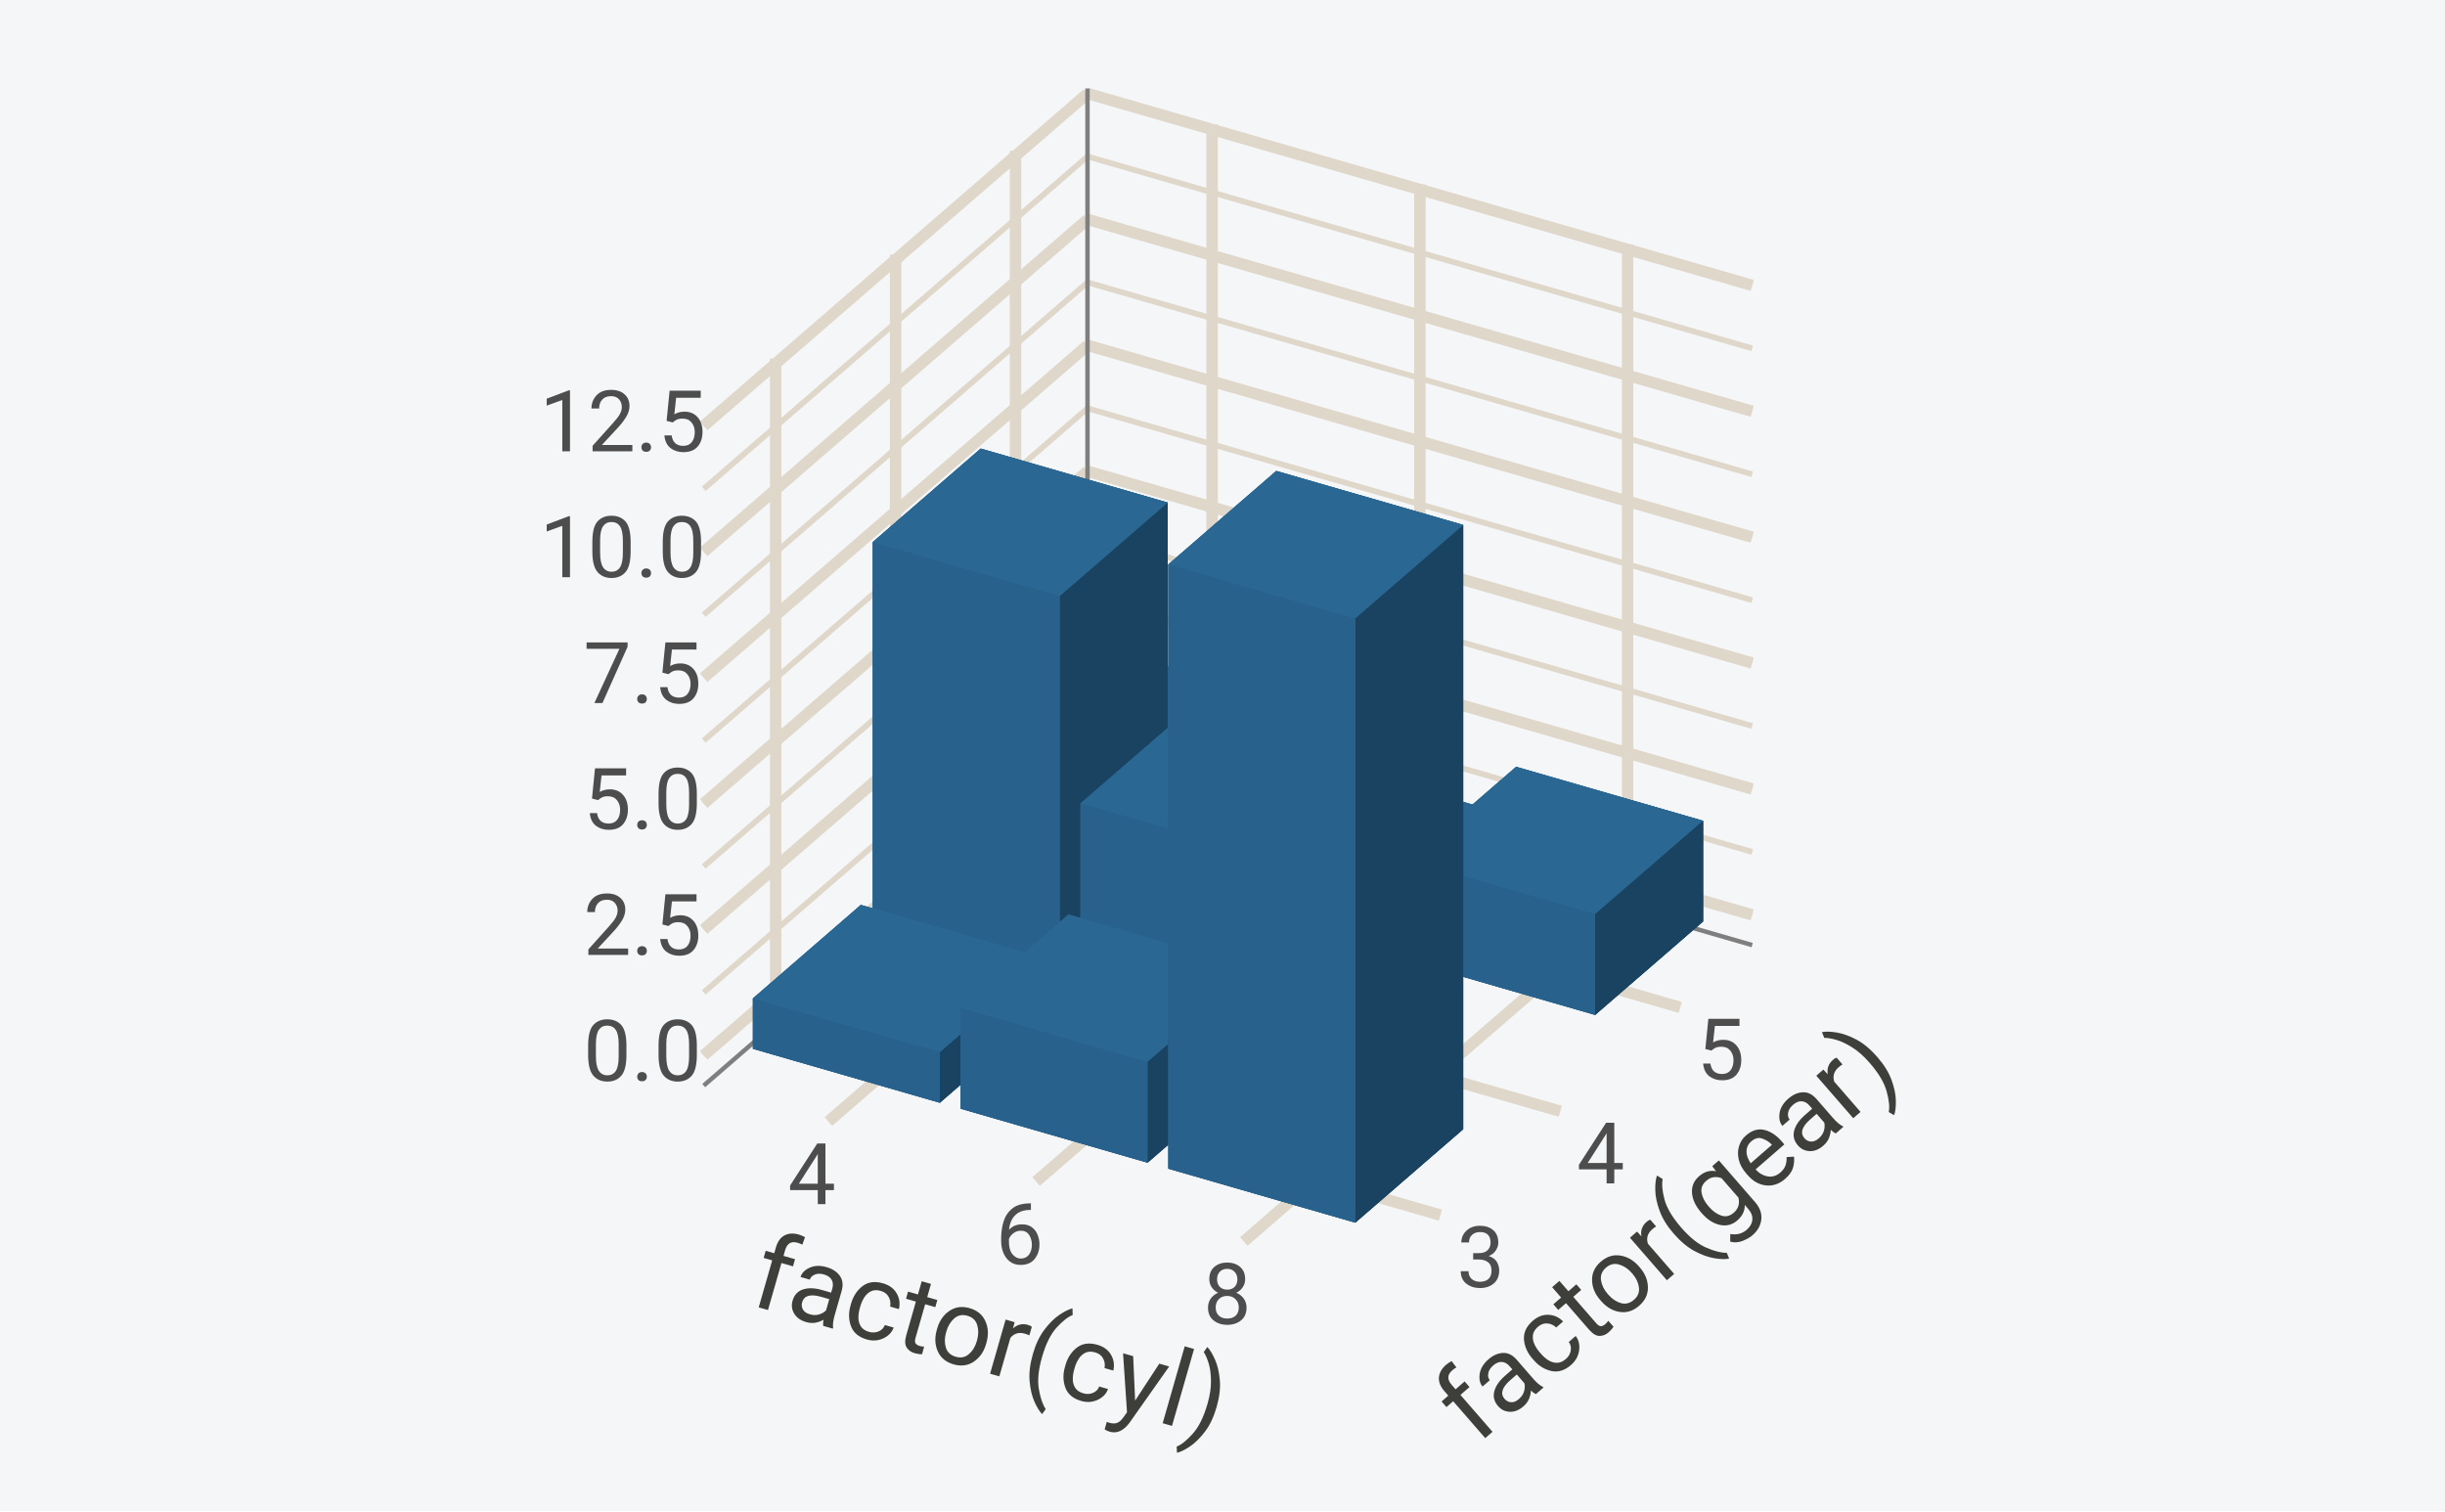
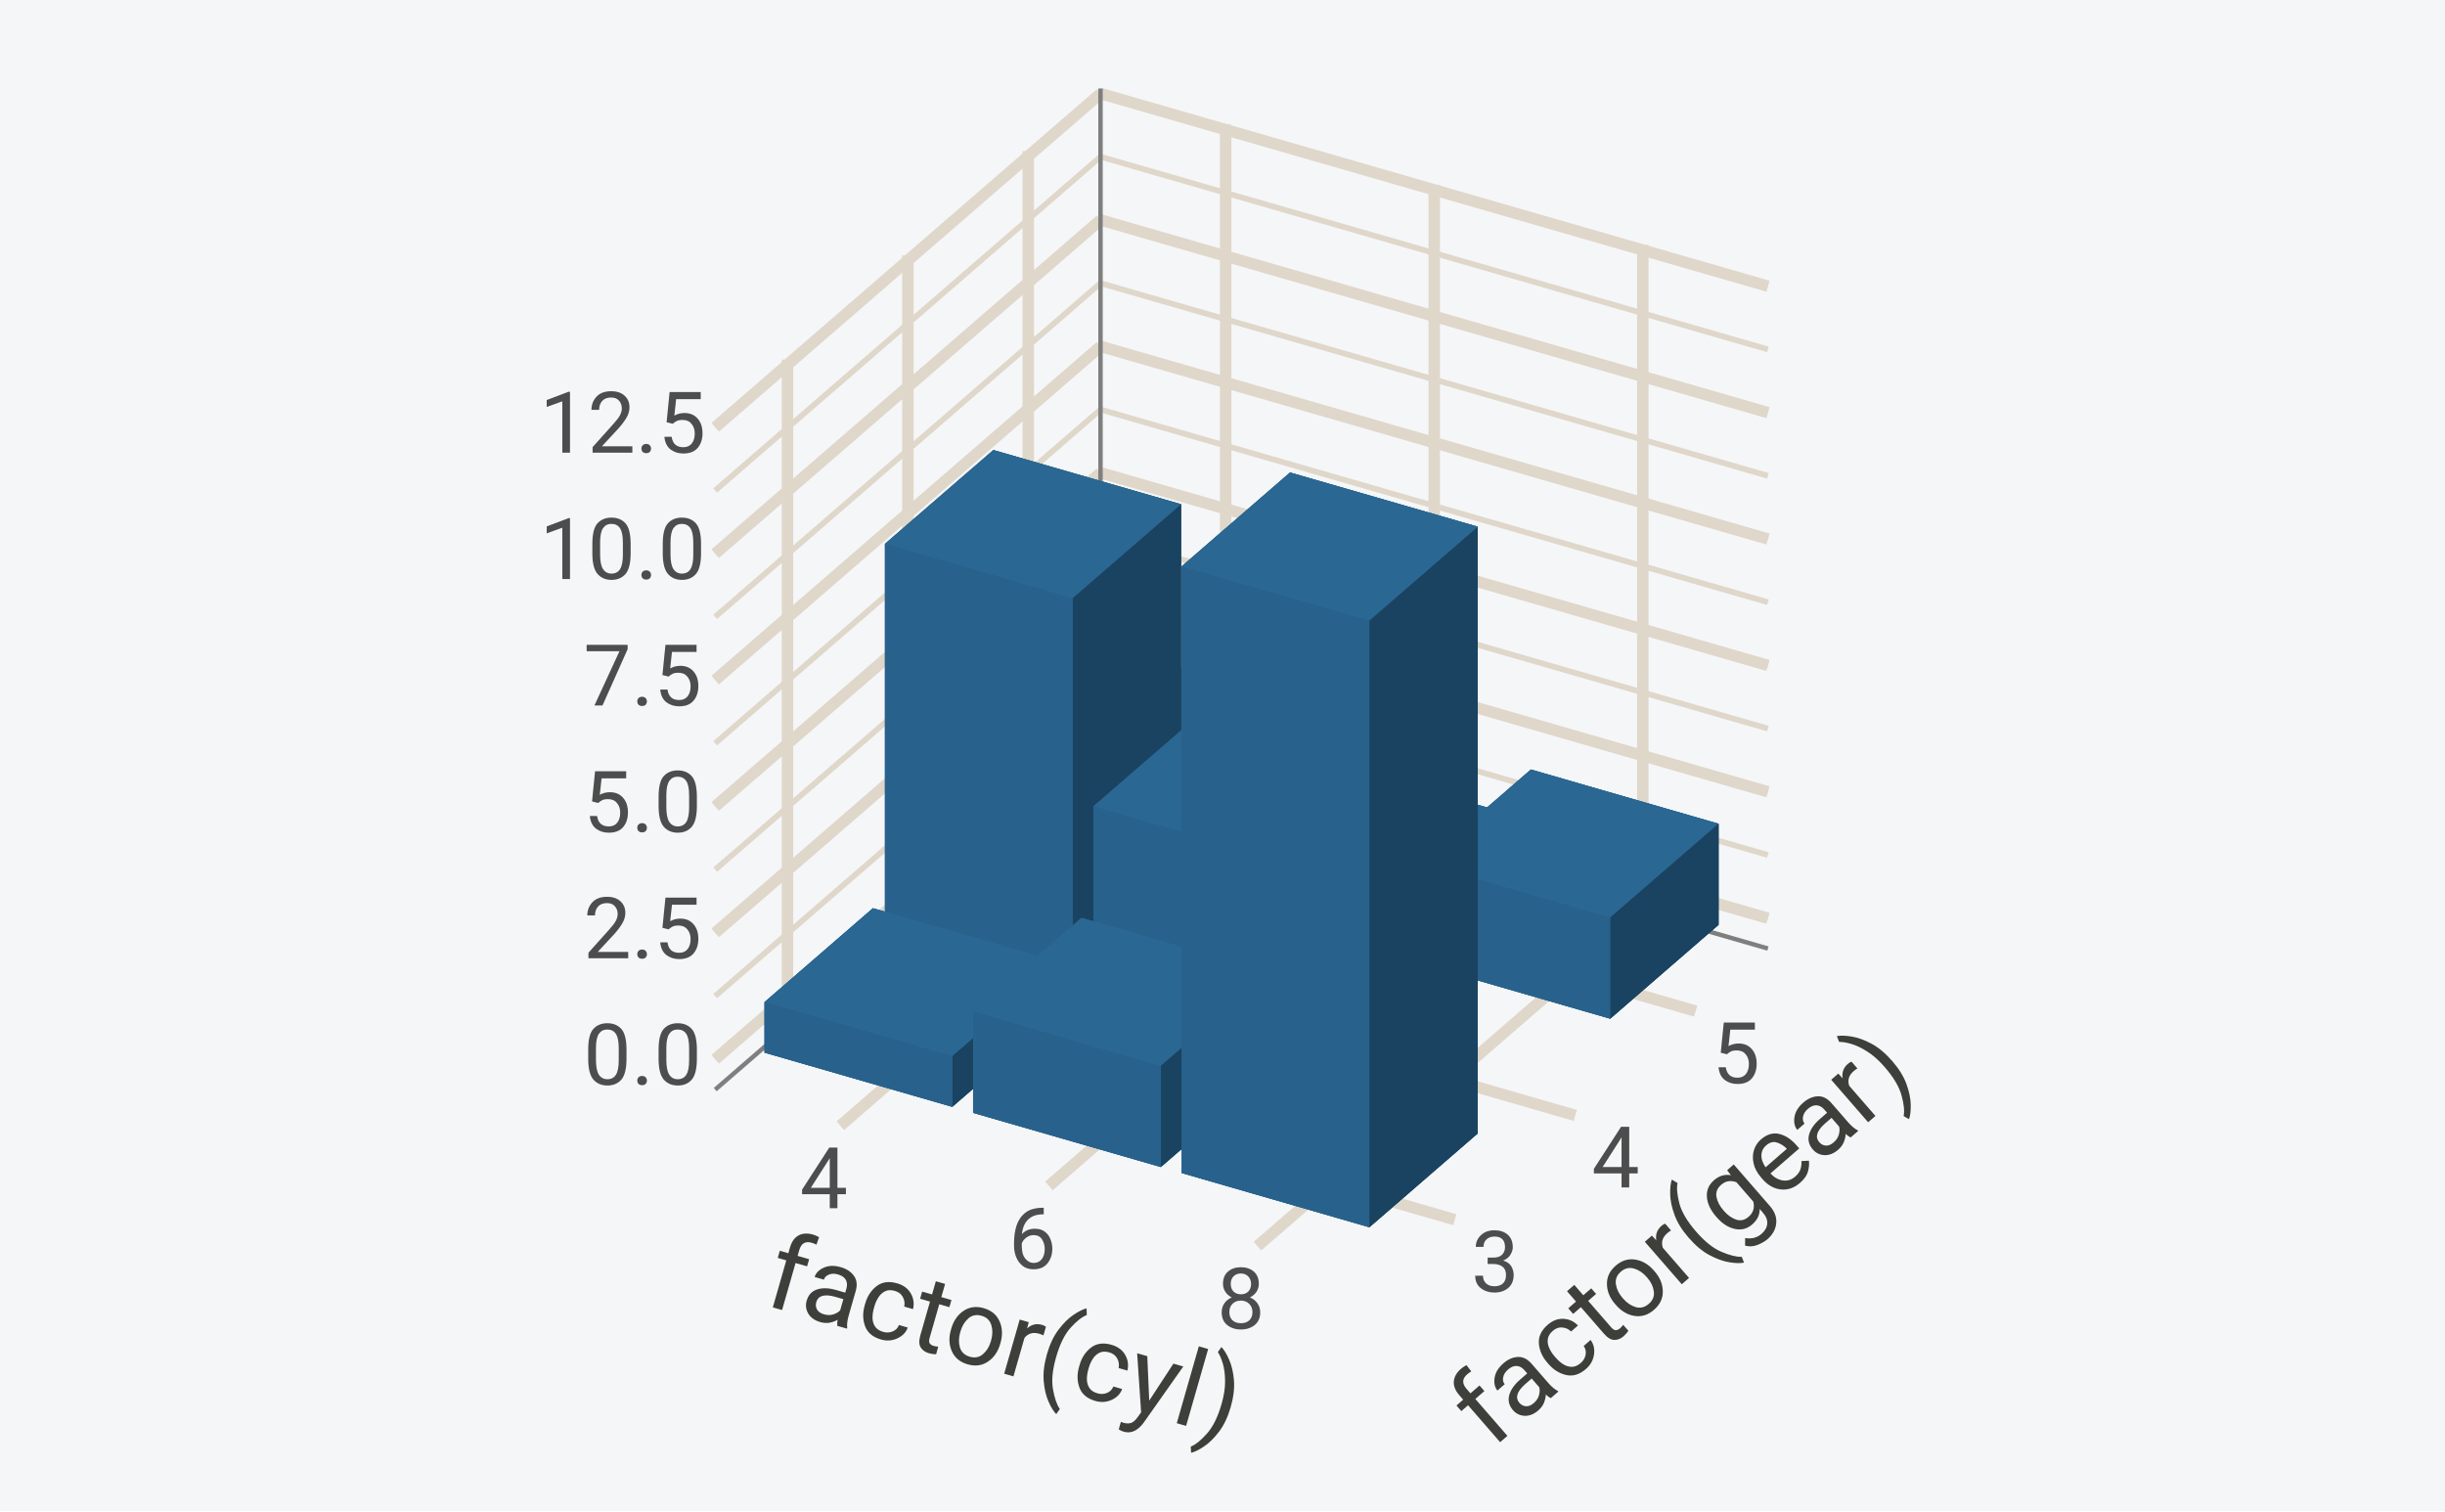
<svg xmlns="http://www.w3.org/2000/svg" width="468.00pt" height="289.25pt" viewBox="0 0 468.00 289.25">
  <g class="svglite">
    <defs>
      <style type="text/css">
    /* theme-aware-processed */
    .svglite line, .svglite polyline, .svglite polygon, .svglite path, .svglite circle {
      fill: none;
      stroke: #3E3F3A;
      stroke-linecap: round;
      stroke-linejoin: round;
      stroke-miterlimit: 10.00;
    }
    .svglite &gt; g &gt; rect {
      fill: none;
      stroke: #3E3F3A;
      stroke-linecap: round;
      stroke-linejoin: round;
      stroke-miterlimit: 10.00;
    }
    .svglite text {
      white-space: pre;
      fill: #3E3F3A;
    }
    .svglite g.glyphgroup path {
      fill: inherit;
      stroke: none;
    }
  </style>
    </defs>
    <rect class="svg-bg" width="100%" height="100%" style="stroke: none; fill: #F5F6F8;" />
    <defs>
      <clipPath id="cpMC4wMHw0NjguMDB8MC4wMHwyODkuMjU=">
        <rect x="0.00" y="0.00" width="468.00" height="289.25" />
      </clipPath>
    </defs>
    <g clip-path="url(#cpMC4wMHw0NjguMDB8MC4wMHwyODkuMjU=)">
</g>
    <defs>
      <clipPath id="cpODkuMzh8Mzc4LjYyfDAuMDB8Mjg5LjI1">
        <rect x="89.38" y="0.00" width="289.25" height="289.25" />
      </clipPath>
    </defs>
    <g clip-path="url(#cpODkuMzh8Mzc4LjYyfDAuMDB8Mjg5LjI1)">
      <rect x="89.38" y="0.00" width="289.25" height="289.25" style="stroke-width: 1.65; stroke: none;" />
    </g>
    <g clip-path="url(#cpMC4wMHw0NjguMDB8MC4wMHwyODkuMjU=)">
      <rect x="97.85" y="8.47" width="272.31" height="272.31" style="stroke-width: 1.65; stroke: none;" />
    </g>
    <defs>
-       <clipPath id="cpMTA3LjkxfDM2Mi4xOHwxNi40NHwyNDUuMDI=">
-         <rect x="107.91" y="16.44" width="254.28" height="228.58" />
+       <clipPath id="cpMTEzLjExfDM2Mi4xOHwxNi40NHwyNDUuOTQ=">
+         <rect x="113.11" y="16.44" width="249.07" height="229.50" />
      </clipPath>
    </defs>
-     <g clip-path="url(#cpMTA3LjkxfDM2Mi4xOHwxNi40NHwyNDUuMDI=)">
-       <polyline points="148.47,195.86 148.47,68.63 " style="stroke-width: 2.19; stroke: #DFD7CA; stroke-linecap: butt;" />
-       <polyline points="171.43,175.98 171.43,48.75 " style="stroke-width: 2.19; stroke: #DFD7CA; stroke-linecap: butt;" />
-       <polyline points="194.38,156.10 194.38,28.87 " style="stroke-width: 2.19; stroke: #DFD7CA; stroke-linecap: butt;" />
-       <polyline points="134.70,202.01 208.16,138.39 " style="stroke-width: 1.10; stroke: #DFD7CA; stroke-linecap: butt;" />
-       <polyline points="134.70,189.96 208.16,126.34 " style="stroke-width: 1.10; stroke: #DFD7CA; stroke-linecap: butt;" />
-       <polyline points="134.70,177.91 208.16,114.29 " style="stroke-width: 1.10; stroke: #DFD7CA; stroke-linecap: butt;" />
-       <polyline points="134.70,165.86 208.16,102.24 " style="stroke-width: 1.10; stroke: #DFD7CA; stroke-linecap: butt;" />
-       <polyline points="134.70,153.81 208.16,90.19 " style="stroke-width: 1.10; stroke: #DFD7CA; stroke-linecap: butt;" />
-       <polyline points="134.70,141.76 208.16,78.15 " style="stroke-width: 1.10; stroke: #DFD7CA; stroke-linecap: butt;" />
-       <polyline points="134.70,129.71 208.16,66.10 " style="stroke-width: 1.10; stroke: #DFD7CA; stroke-linecap: butt;" />
-       <polyline points="134.70,117.67 208.16,54.05 " style="stroke-width: 1.10; stroke: #DFD7CA; stroke-linecap: butt;" />
-       <polyline points="134.70,105.62 208.16,42.00 " style="stroke-width: 1.10; stroke: #DFD7CA; stroke-linecap: butt;" />
-       <polyline points="134.70,93.57 208.16,29.95 " style="stroke-width: 1.10; stroke: #DFD7CA; stroke-linecap: butt;" />
-       <polyline points="134.70,81.52 208.16,17.90 " style="stroke-width: 1.10; stroke: #DFD7CA; stroke-linecap: butt;" />
-       <polyline points="134.70,202.01 208.16,138.39 " style="stroke-width: 2.19; stroke: #DFD7CA; stroke-linecap: butt;" />
-       <polyline points="134.70,177.91 208.16,114.29 " style="stroke-width: 2.19; stroke: #DFD7CA; stroke-linecap: butt;" />
-       <polyline points="134.70,153.81 208.16,90.19 " style="stroke-width: 2.19; stroke: #DFD7CA; stroke-linecap: butt;" />
-       <polyline points="134.70,129.71 208.16,66.10 " style="stroke-width: 2.19; stroke: #DFD7CA; stroke-linecap: butt;" />
-       <polyline points="134.70,105.62 208.16,42.00 " style="stroke-width: 2.19; stroke: #DFD7CA; stroke-linecap: butt;" />
-       <polyline points="134.70,81.52 208.16,17.90 " style="stroke-width: 2.19; stroke: #DFD7CA; stroke-linecap: butt;" />
-       <polyline points="232.01,151.06 232.01,23.83 " style="stroke-width: 2.19; stroke: #DFD7CA; stroke-linecap: butt;" />
-       <polyline points="271.78,162.54 271.78,35.30 " style="stroke-width: 2.19; stroke: #DFD7CA; stroke-linecap: butt;" />
-       <polyline points="311.54,174.02 311.54,46.78 " style="stroke-width: 2.19; stroke: #DFD7CA; stroke-linecap: butt;" />
-       <polyline points="208.16,138.39 335.39,175.12 " style="stroke-width: 1.10; stroke: #DFD7CA; stroke-linecap: butt;" />
-       <polyline points="208.16,126.34 335.39,163.07 " style="stroke-width: 1.10; stroke: #DFD7CA; stroke-linecap: butt;" />
-       <polyline points="208.16,114.29 335.39,151.02 " style="stroke-width: 1.10; stroke: #DFD7CA; stroke-linecap: butt;" />
-       <polyline points="208.16,102.24 335.39,138.97 " style="stroke-width: 1.10; stroke: #DFD7CA; stroke-linecap: butt;" />
-       <polyline points="208.16,90.19 335.39,126.92 " style="stroke-width: 1.10; stroke: #DFD7CA; stroke-linecap: butt;" />
-       <polyline points="208.16,78.15 335.39,114.88 " style="stroke-width: 1.10; stroke: #DFD7CA; stroke-linecap: butt;" />
-       <polyline points="208.16,66.10 335.39,102.83 " style="stroke-width: 1.10; stroke: #DFD7CA; stroke-linecap: butt;" />
-       <polyline points="208.16,54.05 335.39,90.78 " style="stroke-width: 1.10; stroke: #DFD7CA; stroke-linecap: butt;" />
-       <polyline points="208.16,42.00 335.39,78.73 " style="stroke-width: 1.10; stroke: #DFD7CA; stroke-linecap: butt;" />
-       <polyline points="208.16,29.95 335.39,66.68 " style="stroke-width: 1.10; stroke: #DFD7CA; stroke-linecap: butt;" />
-       <polyline points="208.16,17.90 335.39,54.63 " style="stroke-width: 1.10; stroke: #DFD7CA; stroke-linecap: butt;" />
-       <polyline points="208.16,138.39 335.39,175.12 " style="stroke-width: 2.19; stroke: #DFD7CA; stroke-linecap: butt;" />
-       <polyline points="208.16,114.29 335.39,151.02 " style="stroke-width: 2.19; stroke: #DFD7CA; stroke-linecap: butt;" />
-       <polyline points="208.16,90.19 335.39,126.92 " style="stroke-width: 2.19; stroke: #DFD7CA; stroke-linecap: butt;" />
-       <polyline points="208.16,66.10 335.39,102.83 " style="stroke-width: 2.19; stroke: #DFD7CA; stroke-linecap: butt;" />
-       <polyline points="208.16,42.00 335.39,78.73 " style="stroke-width: 2.19; stroke: #DFD7CA; stroke-linecap: butt;" />
-       <polyline points="208.16,17.90 335.39,54.63 " style="stroke-width: 2.19; stroke: #DFD7CA; stroke-linecap: butt;" />
-       <polyline points="158.56,214.68 232.01,151.06 " style="stroke-width: 2.19; stroke: #DFD7CA; stroke-linecap: butt;" />
-       <polyline points="198.32,226.15 271.78,162.54 " style="stroke-width: 2.19; stroke: #DFD7CA; stroke-linecap: butt;" />
-       <polyline points="238.08,237.63 311.54,174.02 " style="stroke-width: 2.19; stroke: #DFD7CA; stroke-linecap: butt;" />
-       <polyline points="148.47,195.86 275.71,232.59 " style="stroke-width: 2.19; stroke: #DFD7CA; stroke-linecap: butt;" />
-       <polyline points="171.43,175.98 298.66,212.71 " style="stroke-width: 2.19; stroke: #DFD7CA; stroke-linecap: butt;" />
-       <polyline points="194.38,156.10 321.62,192.83 " style="stroke-width: 2.19; stroke: #DFD7CA; stroke-linecap: butt;" />
-       <polyline points="208.16,144.17 335.39,180.90 " style="stroke-width: 0.85; stroke: #7F7F7F; stroke-linecap: butt;" />
-       <polyline points="134.70,207.79 208.16,144.17 " style="stroke-width: 0.85; stroke: #7F7F7F; stroke-linecap: butt;" />
-       <polyline points="208.16,144.17 208.16,16.94 " style="stroke-width: 0.85; stroke: #7F7F7F; stroke-linecap: butt;" />
-       <path d="M 190.02 141.71 L 225.80 152.04 L 246.46 134.15 L 210.68 123.82 ZM 225.80 171.32 L 246.46 153.42 L 246.46 134.15 L 225.80 152.04 ZM 190.02 160.99 L 225.80 171.32 L 225.80 152.04 L 190.02 141.71 Z" style="fill-rule: nonzero; fill: #23597F; stroke-width: 0.75; stroke: none;" />
-       <path d="M 190.02 141.71 L 225.80 152.04 L 246.46 134.15 L 210.68 123.82 Z" style="fill-rule: nonzero; fill: #2A6792; stroke-width: 0.75; stroke: none;" />
-       <path d="M 225.80 171.32 L 246.46 153.42 L 246.46 134.15 L 225.80 152.04 Z" style="fill-rule: nonzero; fill: #194361; stroke-width: 0.75; stroke: none;" />
-       <path d="M 190.02 160.99 L 225.80 171.32 L 225.80 152.04 L 190.02 141.71 Z" style="fill-rule: nonzero; fill: #28628C; stroke-width: 0.75; stroke: none;" />
-       <polygon points="190.02,141.71 225.80,152.04 246.46,134.15 210.68,123.82 " style="stroke-width: 0.64; stroke: none; fill: #2A6792;" />
-       <polygon points="225.80,171.32 246.46,153.42 246.46,134.15 225.80,152.04 " style="stroke-width: 0.64; stroke: none; fill: #194361;" />
-       <polygon points="190.02,160.99 225.80,171.32 225.80,152.04 190.02,141.71 " style="stroke-width: 0.64; stroke: none; fill: #28628C;" />
-       <path d="M 229.78 162.82 L 265.56 173.15 L 286.22 155.26 L 250.44 144.93 ZM 265.56 182.79 L 286.22 164.90 L 286.22 155.26 L 265.56 173.15 ZM 229.78 172.46 L 265.56 182.79 L 265.56 173.15 L 229.78 162.82 Z" style="fill-rule: nonzero; fill: #23597F; stroke-width: 0.75; stroke: none;" />
-       <path d="M 229.78 162.82 L 265.56 173.15 L 286.22 155.26 L 250.44 144.93 Z" style="fill-rule: nonzero; fill: #2A6792; stroke-width: 0.75; stroke: none;" />
-       <path d="M 265.56 182.79 L 286.22 164.90 L 286.22 155.26 L 265.56 173.15 Z" style="fill-rule: nonzero; fill: #194361; stroke-width: 0.75; stroke: none;" />
-       <path d="M 229.78 172.46 L 265.56 182.79 L 265.56 173.15 L 229.78 162.82 Z" style="fill-rule: nonzero; fill: #28628C; stroke-width: 0.75; stroke: none;" />
-       <polygon points="229.78,162.82 265.56,173.15 286.22,155.26 250.44,144.93 " style="stroke-width: 0.64; stroke: none; fill: #2A6792;" />
-       <polygon points="265.56,182.79 286.22,164.90 286.22,155.26 265.56,173.15 " style="stroke-width: 0.64; stroke: none; fill: #194361;" />
-       <polygon points="229.78,172.46 265.56,182.79 265.56,173.15 229.78,162.82 " style="stroke-width: 0.64; stroke: none; fill: #28628C;" />
-       <path d="M 269.54 164.66 L 305.32 174.99 L 325.99 157.10 L 290.20 146.77 ZM 305.32 194.27 L 325.99 176.38 L 325.99 157.10 L 305.32 174.99 ZM 269.54 183.94 L 305.32 194.27 L 305.32 174.99 L 269.54 164.66 Z" style="fill-rule: nonzero; fill: #23597F; stroke-width: 0.75; stroke: none;" />
-       <path d="M 269.54 164.66 L 305.32 174.99 L 325.99 157.10 L 290.20 146.77 Z" style="fill-rule: nonzero; fill: #2A6792; stroke-width: 0.75; stroke: none;" />
-       <path d="M 305.32 194.27 L 325.99 176.38 L 325.99 157.10 L 305.32 174.99 Z" style="fill-rule: nonzero; fill: #194361; stroke-width: 0.75; stroke: none;" />
-       <path d="M 269.54 183.94 L 305.32 194.27 L 305.32 174.99 L 269.54 164.66 Z" style="fill-rule: nonzero; fill: #28628C; stroke-width: 0.75; stroke: none;" />
-       <polygon points="269.54,164.66 305.32,174.99 325.99,157.10 290.20,146.77 " style="stroke-width: 0.64; stroke: none; fill: #2A6792;" />
-       <polygon points="305.32,194.27 325.99,176.38 325.99,157.10 305.32,174.99 " style="stroke-width: 0.64; stroke: none; fill: #194361;" />
-       <polygon points="269.54,183.94 305.32,194.27 305.32,174.99 269.54,164.66 " style="stroke-width: 0.64; stroke: none; fill: #28628C;" />
-       <path d="M 202.85 191.20 L 223.51 173.30 L 223.51 96.19 L 202.85 114.08 ZM 167.06 180.87 L 202.85 191.20 L 202.85 114.08 L 167.06 103.75 ZM 167.06 103.75 L 202.85 114.08 L 223.51 96.19 L 187.72 85.86 Z" style="fill-rule: nonzero; fill: #23597F; stroke-width: 0.75; stroke: none;" />
-       <path d="M 202.85 191.20 L 223.51 173.30 L 223.51 96.19 L 202.85 114.08 Z" style="fill-rule: nonzero; fill: #194361; stroke-width: 0.75; stroke: none;" />
-       <path d="M 167.06 180.87 L 202.85 191.20 L 202.85 114.08 L 167.06 103.75 Z" style="fill-rule: nonzero; fill: #28628C; stroke-width: 0.75; stroke: none;" />
-       <path d="M 167.06 103.75 L 202.85 114.08 L 223.51 96.19 L 187.72 85.86 Z" style="fill-rule: nonzero; fill: #2A6792; stroke-width: 0.75; stroke: none;" />
-       <polygon points="202.85,191.20 223.51,173.30 223.51,96.19 202.85,114.08 " style="stroke-width: 0.64; stroke: none; fill: #194361;" />
-       <polygon points="167.06,180.87 202.85,191.20 202.85,114.08 167.06,103.75 " style="stroke-width: 0.64; stroke: none; fill: #28628C;" />
-       <polygon points="167.06,103.75 202.85,114.08 223.51,96.19 187.72,85.86 " style="stroke-width: 0.64; stroke: none; fill: #2A6792;" />
-       <path d="M 242.61 202.67 L 263.27 184.78 L 263.27 146.23 L 242.61 164.12 ZM 206.82 153.79 L 242.61 164.12 L 263.27 146.23 L 227.48 135.90 ZM 206.82 192.34 L 242.61 202.67 L 242.61 164.12 L 206.82 153.79 Z" style="fill-rule: nonzero; fill: #23597F; stroke-width: 0.75; stroke: none;" />
-       <path d="M 242.61 202.67 L 263.27 184.78 L 263.27 146.23 L 242.61 164.12 Z" style="fill-rule: nonzero; fill: #194361; stroke-width: 0.75; stroke: none;" />
-       <path d="M 206.82 153.79 L 242.61 164.12 L 263.27 146.23 L 227.48 135.90 Z" style="fill-rule: nonzero; fill: #2A6792; stroke-width: 0.75; stroke: none;" />
-       <path d="M 206.82 192.34 L 242.61 202.67 L 242.61 164.12 L 206.82 153.79 Z" style="fill-rule: nonzero; fill: #28628C; stroke-width: 0.75; stroke: none;" />
-       <polygon points="242.61,202.67 263.27,184.78 263.27,146.23 242.61,164.12 " style="stroke-width: 0.64; stroke: none; fill: #194361;" />
-       <polygon points="206.82,153.79 242.61,164.12 263.27,146.23 227.48,135.90 " style="stroke-width: 0.64; stroke: none; fill: #2A6792;" />
-       <polygon points="206.82,192.34 242.61,202.67 242.61,164.12 206.82,153.79 " style="stroke-width: 0.64; stroke: none; fill: #28628C;" />
-       <path d="M 144.11 191.11 L 179.89 201.44 L 200.55 183.55 L 164.77 173.21 ZM 179.89 211.08 L 200.55 193.18 L 200.55 183.55 L 179.89 201.44 ZM 144.11 200.75 L 179.89 211.08 L 179.89 201.44 L 144.11 191.11 Z" style="fill-rule: nonzero; fill: #23597F; stroke-width: 0.75; stroke: none;" />
-       <path d="M 144.11 191.11 L 179.89 201.44 L 200.55 183.55 L 164.77 173.21 Z" style="fill-rule: nonzero; fill: #2A6792; stroke-width: 0.75; stroke: none;" />
-       <path d="M 179.89 211.08 L 200.55 193.18 L 200.55 183.55 L 179.89 201.44 Z" style="fill-rule: nonzero; fill: #194361; stroke-width: 0.75; stroke: none;" />
-       <path d="M 144.11 200.75 L 179.89 211.08 L 179.89 201.44 L 144.11 191.11 Z" style="fill-rule: nonzero; fill: #28628C; stroke-width: 0.75; stroke: none;" />
-       <polygon points="144.11,191.11 179.89,201.44 200.55,183.55 164.77,173.21 " style="stroke-width: 0.64; stroke: none; fill: #2A6792;" />
-       <polygon points="179.89,211.08 200.55,193.18 200.55,183.55 179.89,201.44 " style="stroke-width: 0.64; stroke: none; fill: #194361;" />
-       <polygon points="144.11,200.75 179.89,211.08 179.89,201.44 144.11,191.11 " style="stroke-width: 0.64; stroke: none; fill: #28628C;" />
-       <path d="M 183.87 192.95 L 219.65 203.28 L 240.31 185.38 L 204.53 175.05 ZM 219.65 222.55 L 240.31 204.66 L 240.31 185.38 L 219.65 203.28 ZM 183.87 212.22 L 219.65 222.55 L 219.65 203.28 L 183.87 192.95 Z" style="fill-rule: nonzero; fill: #23597F; stroke-width: 0.75; stroke: none;" />
-       <path d="M 183.87 192.95 L 219.65 203.28 L 240.31 185.38 L 204.53 175.05 Z" style="fill-rule: nonzero; fill: #2A6792; stroke-width: 0.75; stroke: none;" />
-       <path d="M 219.65 222.55 L 240.31 204.66 L 240.31 185.38 L 219.65 203.28 Z" style="fill-rule: nonzero; fill: #194361; stroke-width: 0.75; stroke: none;" />
-       <path d="M 183.87 212.22 L 219.65 222.55 L 219.65 203.28 L 183.87 192.95 Z" style="fill-rule: nonzero; fill: #28628C; stroke-width: 0.75; stroke: none;" />
-       <polygon points="183.87,192.95 219.65,203.28 240.31,185.38 204.53,175.05 " style="stroke-width: 0.64; stroke: none; fill: #2A6792;" />
-       <polygon points="219.65,222.55 240.31,204.66 240.31,185.38 219.65,203.28 " style="stroke-width: 0.64; stroke: none; fill: #194361;" />
-       <polygon points="183.87,212.22 219.65,222.55 219.65,203.28 183.87,192.95 " style="stroke-width: 0.64; stroke: none; fill: #28628C;" />
-       <path d="M 259.41 234.03 L 280.07 216.14 L 280.07 100.47 L 259.41 118.36 ZM 223.63 223.70 L 259.41 234.03 L 259.41 118.36 L 223.63 108.03 ZM 223.63 108.03 L 259.41 118.36 L 280.07 100.47 L 244.29 90.14 Z" style="fill-rule: nonzero; fill: #23597F; stroke-width: 0.75; stroke: none;" />
-       <path d="M 259.41 234.03 L 280.07 216.14 L 280.07 100.47 L 259.41 118.36 Z" style="fill-rule: nonzero; fill: #194361; stroke-width: 0.75; stroke: none;" />
-       <path d="M 223.63 223.70 L 259.41 234.03 L 259.41 118.36 L 223.63 108.03 Z" style="fill-rule: nonzero; fill: #28628C; stroke-width: 0.75; stroke: none;" />
-       <path d="M 223.63 108.03 L 259.41 118.36 L 280.07 100.47 L 244.29 90.14 Z" style="fill-rule: nonzero; fill: #2A6792; stroke-width: 0.75; stroke: none;" />
-       <polygon points="259.41,234.03 280.07,216.14 280.07,100.47 259.41,118.36 " style="stroke-width: 0.64; stroke: none; fill: #194361;" />
-       <polygon points="223.63,223.70 259.41,234.03 259.41,118.36 223.63,108.03 " style="stroke-width: 0.64; stroke: none; fill: #28628C;" />
-       <polygon points="223.63,108.03 259.41,118.36 280.07,100.47 244.29,90.14 " style="stroke-width: 0.64; stroke: none; fill: #2A6792;" />
+     <g clip-path="url(#cpMTEzLjExfDM2Mi4xOHwxNi40NHwyNDUuOTQ=)">
+       <polyline points="150.73,196.58 150.73,68.84 " style="stroke-width: 2.19; stroke: #DFD7CA; stroke-linecap: butt;" />
+       <polyline points="173.78,176.62 173.78,48.88 " style="stroke-width: 2.19; stroke: #DFD7CA; stroke-linecap: butt;" />
+       <polyline points="196.82,156.66 196.82,28.91 " style="stroke-width: 2.19; stroke: #DFD7CA; stroke-linecap: butt;" />
+       <polyline points="136.90,202.75 210.65,138.88 " style="stroke-width: 1.10; stroke: #DFD7CA; stroke-linecap: butt;" />
+       <polyline points="136.90,190.65 210.65,126.78 " style="stroke-width: 1.10; stroke: #DFD7CA; stroke-linecap: butt;" />
+       <polyline points="136.90,178.56 210.65,114.68 " style="stroke-width: 1.10; stroke: #DFD7CA; stroke-linecap: butt;" />
+       <polyline points="136.90,166.46 210.65,102.59 " style="stroke-width: 1.10; stroke: #DFD7CA; stroke-linecap: butt;" />
+       <polyline points="136.90,154.36 210.65,90.49 " style="stroke-width: 1.10; stroke: #DFD7CA; stroke-linecap: butt;" />
+       <polyline points="136.90,142.27 210.65,78.39 " style="stroke-width: 1.10; stroke: #DFD7CA; stroke-linecap: butt;" />
+       <polyline points="136.90,130.17 210.65,66.30 " style="stroke-width: 1.10; stroke: #DFD7CA; stroke-linecap: butt;" />
+       <polyline points="136.90,118.07 210.65,54.20 " style="stroke-width: 1.10; stroke: #DFD7CA; stroke-linecap: butt;" />
+       <polyline points="136.90,105.97 210.65,42.10 " style="stroke-width: 1.10; stroke: #DFD7CA; stroke-linecap: butt;" />
+       <polyline points="136.90,93.88 210.65,30.00 " style="stroke-width: 1.10; stroke: #DFD7CA; stroke-linecap: butt;" />
+       <polyline points="136.90,81.78 210.65,17.91 " style="stroke-width: 1.10; stroke: #DFD7CA; stroke-linecap: butt;" />
+       <polyline points="136.90,202.75 210.65,138.88 " style="stroke-width: 2.19; stroke: #DFD7CA; stroke-linecap: butt;" />
+       <polyline points="136.90,178.56 210.65,114.68 " style="stroke-width: 2.19; stroke: #DFD7CA; stroke-linecap: butt;" />
+       <polyline points="136.90,154.36 210.65,90.49 " style="stroke-width: 2.19; stroke: #DFD7CA; stroke-linecap: butt;" />
+       <polyline points="136.90,130.17 210.65,66.30 " style="stroke-width: 2.19; stroke: #DFD7CA; stroke-linecap: butt;" />
+       <polyline points="136.90,105.97 210.65,42.10 " style="stroke-width: 2.19; stroke: #DFD7CA; stroke-linecap: butt;" />
+       <polyline points="136.90,81.78 210.65,17.91 " style="stroke-width: 2.19; stroke: #DFD7CA; stroke-linecap: butt;" />
+       <polyline points="234.61,151.60 234.61,23.85 " style="stroke-width: 2.19; stroke: #DFD7CA; stroke-linecap: butt;" />
+       <polyline points="274.53,163.12 274.53,35.38 " style="stroke-width: 2.19; stroke: #DFD7CA; stroke-linecap: butt;" />
+       <polyline points="314.45,174.65 314.45,46.90 " style="stroke-width: 2.19; stroke: #DFD7CA; stroke-linecap: butt;" />
+       <polyline points="210.65,138.88 338.40,175.76 " style="stroke-width: 1.10; stroke: #DFD7CA; stroke-linecap: butt;" />
+       <polyline points="210.65,126.78 338.40,163.66 " style="stroke-width: 1.10; stroke: #DFD7CA; stroke-linecap: butt;" />
+       <polyline points="210.65,114.68 338.40,151.56 " style="stroke-width: 1.10; stroke: #DFD7CA; stroke-linecap: butt;" />
+       <polyline points="210.65,102.59 338.40,139.46 " style="stroke-width: 1.10; stroke: #DFD7CA; stroke-linecap: butt;" />
+       <polyline points="210.65,90.49 338.40,127.37 " style="stroke-width: 1.10; stroke: #DFD7CA; stroke-linecap: butt;" />
+       <polyline points="210.65,78.39 338.40,115.27 " style="stroke-width: 1.10; stroke: #DFD7CA; stroke-linecap: butt;" />
+       <polyline points="210.65,66.30 338.40,103.17 " style="stroke-width: 1.10; stroke: #DFD7CA; stroke-linecap: butt;" />
+       <polyline points="210.65,54.20 338.40,91.08 " style="stroke-width: 1.10; stroke: #DFD7CA; stroke-linecap: butt;" />
+       <polyline points="210.65,42.10 338.40,78.98 " style="stroke-width: 1.10; stroke: #DFD7CA; stroke-linecap: butt;" />
+       <polyline points="210.65,30.00 338.40,66.88 " style="stroke-width: 1.10; stroke: #DFD7CA; stroke-linecap: butt;" />
+       <polyline points="210.65,17.91 338.40,54.78 " style="stroke-width: 1.10; stroke: #DFD7CA; stroke-linecap: butt;" />
+       <polyline points="210.65,138.88 338.40,175.76 " style="stroke-width: 2.19; stroke: #DFD7CA; stroke-linecap: butt;" />
+       <polyline points="210.65,114.68 338.40,151.56 " style="stroke-width: 2.19; stroke: #DFD7CA; stroke-linecap: butt;" />
+       <polyline points="210.65,90.49 338.40,127.37 " style="stroke-width: 2.19; stroke: #DFD7CA; stroke-linecap: butt;" />
+       <polyline points="210.65,66.30 338.40,103.17 " style="stroke-width: 2.19; stroke: #DFD7CA; stroke-linecap: butt;" />
+       <polyline points="210.65,42.10 338.40,78.98 " style="stroke-width: 2.19; stroke: #DFD7CA; stroke-linecap: butt;" />
+       <polyline points="210.65,17.91 338.40,54.78 " style="stroke-width: 2.19; stroke: #DFD7CA; stroke-linecap: butt;" />
+       <polyline points="160.85,215.47 234.61,151.60 " style="stroke-width: 2.19; stroke: #DFD7CA; stroke-linecap: butt;" />
+       <polyline points="200.77,227.00 274.53,163.12 " style="stroke-width: 2.19; stroke: #DFD7CA; stroke-linecap: butt;" />
+       <polyline points="240.69,238.52 314.45,174.65 " style="stroke-width: 2.19; stroke: #DFD7CA; stroke-linecap: butt;" />
+       <polyline points="150.73,196.58 278.47,233.46 " style="stroke-width: 2.19; stroke: #DFD7CA; stroke-linecap: butt;" />
+       <polyline points="173.78,176.62 301.52,213.50 " style="stroke-width: 2.19; stroke: #DFD7CA; stroke-linecap: butt;" />
+       <polyline points="196.82,156.66 324.57,193.54 " style="stroke-width: 2.19; stroke: #DFD7CA; stroke-linecap: butt;" />
+       <polyline points="210.65,144.69 338.40,181.56 " style="stroke-width: 0.85; stroke: #7F7F7F; stroke-linecap: butt;" />
+       <polyline points="136.90,208.56 210.65,144.69 " style="stroke-width: 0.85; stroke: #7F7F7F; stroke-linecap: butt;" />
+       <polyline points="210.65,144.69 210.65,16.94 " style="stroke-width: 0.85; stroke: #7F7F7F; stroke-linecap: butt;" />
+       <path d="M 192.44 142.21 L 228.37 152.58 L 249.11 134.62 L 213.18 124.25 ZM 228.37 171.94 L 249.11 153.97 L 249.11 134.62 L 228.37 152.58 ZM 192.44 161.57 L 228.37 171.94 L 228.37 152.58 L 192.44 142.21 Z" style="fill-rule: nonzero; fill: #23597F; stroke-width: 0.75; stroke: none;" />
+       <path d="M 192.44 142.21 L 228.37 152.58 L 249.11 134.62 L 213.18 124.25 Z" style="fill-rule: nonzero; fill: #2A6792; stroke-width: 0.75; stroke: none;" />
+       <path d="M 228.37 171.94 L 249.11 153.97 L 249.11 134.62 L 228.37 152.58 Z" style="fill-rule: nonzero; fill: #194361; stroke-width: 0.75; stroke: none;" />
+       <path d="M 192.44 161.57 L 228.37 171.94 L 228.37 152.58 L 192.44 142.21 Z" style="fill-rule: nonzero; fill: #28628C; stroke-width: 0.75; stroke: none;" />
+       <polygon points="192.44,142.21 228.37,152.58 249.11,134.62 213.18,124.25 " style="stroke-width: 0.64; stroke: none; fill: #2A6792;" />
+       <polygon points="228.37,171.94 249.11,153.97 249.11,134.62 228.37,152.58 " style="stroke-width: 0.64; stroke: none; fill: #194361;" />
+       <polygon points="192.44,161.57 228.37,171.94 228.37,152.58 192.44,142.21 " style="stroke-width: 0.64; stroke: none; fill: #28628C;" />
+       <path d="M 232.36 163.41 L 268.29 173.78 L 289.03 155.82 L 253.10 145.45 ZM 268.29 183.46 L 289.03 165.50 L 289.03 155.82 L 268.29 173.78 ZM 232.36 173.09 L 268.29 183.46 L 268.29 173.78 L 232.36 163.41 Z" style="fill-rule: nonzero; fill: #23597F; stroke-width: 0.75; stroke: none;" />
+       <path d="M 232.36 163.41 L 268.29 173.78 L 289.03 155.82 L 253.10 145.45 Z" style="fill-rule: nonzero; fill: #2A6792; stroke-width: 0.75; stroke: none;" />
+       <path d="M 268.29 183.46 L 289.03 165.50 L 289.03 155.82 L 268.29 173.78 Z" style="fill-rule: nonzero; fill: #194361; stroke-width: 0.75; stroke: none;" />
+       <path d="M 232.36 173.09 L 268.29 183.46 L 268.29 173.78 L 232.36 163.41 Z" style="fill-rule: nonzero; fill: #28628C; stroke-width: 0.75; stroke: none;" />
+       <polygon points="232.36,163.41 268.29,173.78 289.03,155.82 253.10,145.45 " style="stroke-width: 0.64; stroke: none; fill: #2A6792;" />
+       <polygon points="268.29,183.46 289.03,165.50 289.03,155.82 268.29,173.78 " style="stroke-width: 0.64; stroke: none; fill: #194361;" />
+       <polygon points="232.36,173.09 268.29,183.46 268.29,173.78 232.36,163.41 " style="stroke-width: 0.64; stroke: none; fill: #28628C;" />
+       <path d="M 272.28 165.26 L 308.21 175.63 L 328.95 157.67 L 293.03 147.29 ZM 308.21 194.99 L 328.95 177.02 L 328.95 157.67 L 308.21 175.63 ZM 272.28 184.61 L 308.21 194.99 L 308.21 175.63 L 272.28 165.26 Z" style="fill-rule: nonzero; fill: #23597F; stroke-width: 0.75; stroke: none;" />
+       <path d="M 272.28 165.26 L 308.21 175.63 L 328.95 157.67 L 293.03 147.29 Z" style="fill-rule: nonzero; fill: #2A6792; stroke-width: 0.75; stroke: none;" />
+       <path d="M 308.21 194.99 L 328.95 177.02 L 328.95 157.67 L 308.21 175.63 Z" style="fill-rule: nonzero; fill: #194361; stroke-width: 0.75; stroke: none;" />
+       <path d="M 272.28 184.61 L 308.21 194.99 L 308.21 175.63 L 272.28 165.26 Z" style="fill-rule: nonzero; fill: #28628C; stroke-width: 0.75; stroke: none;" />
+       <polygon points="272.28,165.26 308.21,175.63 328.95,157.67 293.03,147.29 " style="stroke-width: 0.64; stroke: none; fill: #2A6792;" />
+       <polygon points="308.21,194.99 328.95,177.02 328.95,157.67 308.21,175.63 " style="stroke-width: 0.64; stroke: none; fill: #194361;" />
+       <polygon points="272.28,184.61 308.21,194.99 308.21,175.63 272.28,165.26 " style="stroke-width: 0.64; stroke: none; fill: #28628C;" />
+       <path d="M 205.32 191.90 L 226.06 173.93 L 226.06 96.51 L 205.32 114.48 ZM 169.39 181.53 L 205.32 191.90 L 205.32 114.48 L 169.39 104.10 ZM 169.39 104.10 L 205.32 114.48 L 226.06 96.51 L 190.14 86.14 Z" style="fill-rule: nonzero; fill: #23597F; stroke-width: 0.75; stroke: none;" />
+       <path d="M 205.32 191.90 L 226.06 173.93 L 226.06 96.51 L 205.32 114.48 Z" style="fill-rule: nonzero; fill: #194361; stroke-width: 0.75; stroke: none;" />
+       <path d="M 169.39 181.53 L 205.32 191.90 L 205.32 114.48 L 169.39 104.10 Z" style="fill-rule: nonzero; fill: #28628C; stroke-width: 0.75; stroke: none;" />
+       <path d="M 169.39 104.10 L 205.32 114.48 L 226.06 96.51 L 190.14 86.14 Z" style="fill-rule: nonzero; fill: #2A6792; stroke-width: 0.75; stroke: none;" />
+       <polygon points="205.32,191.90 226.06,173.93 226.06,96.51 205.32,114.48 " style="stroke-width: 0.64; stroke: none; fill: #194361;" />
+       <polygon points="169.39,181.53 205.32,191.90 205.32,114.48 169.39,104.10 " style="stroke-width: 0.64; stroke: none; fill: #28628C;" />
+       <polygon points="169.39,104.10 205.32,114.48 226.06,96.51 190.14,86.14 " style="stroke-width: 0.64; stroke: none; fill: #2A6792;" />
+       <path d="M 245.24 203.42 L 265.99 185.46 L 265.99 146.75 L 245.24 164.71 ZM 209.31 154.34 L 245.24 164.71 L 265.99 146.75 L 230.06 136.37 ZM 209.31 193.05 L 245.24 203.42 L 245.24 164.71 L 209.31 154.34 Z" style="fill-rule: nonzero; fill: #23597F; stroke-width: 0.75; stroke: none;" />
+       <path d="M 245.24 203.42 L 265.99 185.46 L 265.99 146.75 L 245.24 164.71 Z" style="fill-rule: nonzero; fill: #194361; stroke-width: 0.75; stroke: none;" />
+       <path d="M 209.31 154.34 L 245.24 164.71 L 265.99 146.75 L 230.06 136.37 Z" style="fill-rule: nonzero; fill: #2A6792; stroke-width: 0.75; stroke: none;" />
+       <path d="M 209.31 193.05 L 245.24 203.42 L 245.24 164.71 L 209.31 154.34 Z" style="fill-rule: nonzero; fill: #28628C; stroke-width: 0.75; stroke: none;" />
+       <polygon points="245.24,203.42 265.99,185.46 265.99,146.75 245.24,164.71 " style="stroke-width: 0.64; stroke: none; fill: #194361;" />
+       <polygon points="209.31,154.34 245.24,164.71 265.99,146.75 230.06,136.37 " style="stroke-width: 0.64; stroke: none; fill: #2A6792;" />
+       <polygon points="209.31,193.05 245.24,203.42 245.24,164.71 209.31,154.34 " style="stroke-width: 0.64; stroke: none; fill: #28628C;" />
+       <path d="M 146.34 191.81 L 182.27 202.18 L 203.02 184.22 L 167.09 173.84 ZM 182.27 211.86 L 203.02 193.89 L 203.02 184.22 L 182.27 202.18 ZM 146.34 201.49 L 182.27 211.86 L 182.27 202.18 L 146.34 191.81 Z" style="fill-rule: nonzero; fill: #23597F; stroke-width: 0.75; stroke: none;" />
+       <path d="M 146.34 191.81 L 182.27 202.18 L 203.02 184.22 L 167.09 173.84 Z" style="fill-rule: nonzero; fill: #2A6792; stroke-width: 0.75; stroke: none;" />
+       <path d="M 182.27 211.86 L 203.02 193.89 L 203.02 184.22 L 182.27 202.18 Z" style="fill-rule: nonzero; fill: #194361; stroke-width: 0.75; stroke: none;" />
+       <path d="M 146.34 201.49 L 182.27 211.86 L 182.27 202.18 L 146.34 191.81 Z" style="fill-rule: nonzero; fill: #28628C; stroke-width: 0.75; stroke: none;" />
+       <polygon points="146.34,191.81 182.27,202.18 203.02,184.22 167.09,173.84 " style="stroke-width: 0.64; stroke: none; fill: #2A6792;" />
+       <polygon points="182.27,211.86 203.02,193.89 203.02,184.22 182.27,202.18 " style="stroke-width: 0.64; stroke: none; fill: #194361;" />
+       <polygon points="146.34,201.49 182.27,211.86 182.27,202.18 146.34,191.81 " style="stroke-width: 0.64; stroke: none; fill: #28628C;" />
+       <path d="M 186.26 193.65 L 222.19 204.03 L 242.94 186.06 L 207.01 175.69 ZM 222.19 223.38 L 242.94 205.42 L 242.94 186.06 L 222.19 204.03 ZM 186.26 213.01 L 222.19 223.38 L 222.19 204.03 L 186.26 193.65 Z" style="fill-rule: nonzero; fill: #23597F; stroke-width: 0.75; stroke: none;" />
+       <path d="M 186.26 193.65 L 222.19 204.03 L 242.94 186.06 L 207.01 175.69 Z" style="fill-rule: nonzero; fill: #2A6792; stroke-width: 0.75; stroke: none;" />
+       <path d="M 222.19 223.38 L 242.94 205.42 L 242.94 186.06 L 222.19 204.03 Z" style="fill-rule: nonzero; fill: #194361; stroke-width: 0.75; stroke: none;" />
+       <path d="M 186.26 213.01 L 222.19 223.38 L 222.19 204.03 L 186.26 193.65 Z" style="fill-rule: nonzero; fill: #28628C; stroke-width: 0.75; stroke: none;" />
+       <polygon points="186.26,193.65 222.19,204.03 242.94,186.06 207.01,175.69 " style="stroke-width: 0.64; stroke: none; fill: #2A6792;" />
+       <polygon points="222.19,223.38 242.94,205.42 242.94,186.06 222.19,204.03 " style="stroke-width: 0.64; stroke: none; fill: #194361;" />
+       <polygon points="186.26,213.01 222.19,223.38 222.19,204.03 186.26,193.65 " style="stroke-width: 0.64; stroke: none; fill: #28628C;" />
+       <path d="M 262.11 234.91 L 282.86 216.94 L 282.86 100.81 L 262.11 118.77 ZM 226.19 224.53 L 262.11 234.91 L 262.11 118.77 L 226.19 108.40 ZM 226.19 108.40 L 262.11 118.77 L 282.86 100.81 L 246.93 90.44 Z" style="fill-rule: nonzero; fill: #23597F; stroke-width: 0.75; stroke: none;" />
+       <path d="M 262.11 234.91 L 282.86 216.94 L 282.86 100.81 L 262.11 118.77 Z" style="fill-rule: nonzero; fill: #194361; stroke-width: 0.75; stroke: none;" />
+       <path d="M 226.19 224.53 L 262.11 234.91 L 262.11 118.77 L 226.19 108.40 Z" style="fill-rule: nonzero; fill: #28628C; stroke-width: 0.75; stroke: none;" />
+       <path d="M 226.19 108.40 L 262.11 118.77 L 282.86 100.81 L 246.93 90.44 Z" style="fill-rule: nonzero; fill: #2A6792; stroke-width: 0.75; stroke: none;" />
+       <polygon points="262.11,234.91 282.86,216.94 282.86,100.81 262.11,118.77 " style="stroke-width: 0.64; stroke: none; fill: #194361;" />
+       <polygon points="226.19,224.53 262.11,234.91 262.11,118.77 226.19,108.40 " style="stroke-width: 0.64; stroke: none; fill: #28628C;" />
+       <polygon points="226.19,108.40 262.11,118.77 282.86,100.81 246.93,90.44 " style="stroke-width: 0.64; stroke: none; fill: #2A6792;" />
    </g>
    <g clip-path="url(#cpMC4wMHw0NjguMDB8MC4wMHwyODkuMjU=)">
-       <text x="155.40" y="230.48" text-anchor="middle" style="font-size: 1.36em;fill: #4D4D4D; font-family: &quot;Roboto&quot;, -apple-system, BlinkMacSystemFont, &quot;Segoe UI&quot;, system-ui, sans-serif;">4</text>
-       <text x="195.16" y="241.96" text-anchor="middle" style="font-size: 1.36em;fill: #4D4D4D; font-family: &quot;Roboto&quot;, -apple-system, BlinkMacSystemFont, &quot;Segoe UI&quot;, system-ui, sans-serif;">6</text>
-       <text x="234.92" y="253.43" text-anchor="middle" style="font-size: 1.36em;fill: #4D4D4D; font-family: &quot;Roboto&quot;, -apple-system, BlinkMacSystemFont, &quot;Segoe UI&quot;, system-ui, sans-serif;">8</text>
-       <text transform="translate(187.83,262.46) rotate(16)" text-anchor="middle" style="font-size: 1.7em; font-family: &quot;Roboto&quot;, -apple-system, BlinkMacSystemFont, &quot;Segoe UI&quot;, system-ui, sans-serif;">factor(cyl)</text>
-       <text x="283.44" y="246.39" text-anchor="middle" style="font-size: 1.36em;fill: #4D4D4D; font-family: &quot;Roboto&quot;, -apple-system, BlinkMacSystemFont, &quot;Segoe UI&quot;, system-ui, sans-serif;">3</text>
-       <text x="306.39" y="226.51" text-anchor="middle" style="font-size: 1.36em;fill: #4D4D4D; font-family: &quot;Roboto&quot;, -apple-system, BlinkMacSystemFont, &quot;Segoe UI&quot;, system-ui, sans-serif;">4</text>
-       <text x="329.35" y="206.62" text-anchor="middle" style="font-size: 1.36em;fill: #4D4D4D; font-family: &quot;Roboto&quot;, -apple-system, BlinkMacSystemFont, &quot;Segoe UI&quot;, system-ui, sans-serif;">5</text>
-       <text transform="translate(323.40,241.28) rotate(-41)" text-anchor="middle" style="font-size: 1.7em; font-family: &quot;Roboto&quot;, -apple-system, BlinkMacSystemFont, &quot;Segoe UI&quot;, system-ui, sans-serif;">factor(gear)</text>
-       <text x="122.98" y="206.87" text-anchor="middle" style="font-size: 1.36em;fill: #4D4D4D; font-family: &quot;Roboto&quot;, -apple-system, BlinkMacSystemFont, &quot;Segoe UI&quot;, system-ui, sans-serif;">0.0</text>
-       <text x="122.98" y="182.78" text-anchor="middle" style="font-size: 1.36em;fill: #4D4D4D; font-family: &quot;Roboto&quot;, -apple-system, BlinkMacSystemFont, &quot;Segoe UI&quot;, system-ui, sans-serif;">2.5</text>
-       <text x="122.98" y="158.68" text-anchor="middle" style="font-size: 1.36em;fill: #4D4D4D; font-family: &quot;Roboto&quot;, -apple-system, BlinkMacSystemFont, &quot;Segoe UI&quot;, system-ui, sans-serif;">5.0</text>
-       <text x="122.98" y="134.58" text-anchor="middle" style="font-size: 1.36em;fill: #4D4D4D; font-family: &quot;Roboto&quot;, -apple-system, BlinkMacSystemFont, &quot;Segoe UI&quot;, system-ui, sans-serif;">7.5</text>
-       <text x="119.20" y="110.48" text-anchor="middle" style="font-size: 1.36em;fill: #4D4D4D; font-family: &quot;Roboto&quot;, -apple-system, BlinkMacSystemFont, &quot;Segoe UI&quot;, system-ui, sans-serif;">10.0</text>
-       <text x="119.20" y="86.39" text-anchor="middle" style="font-size: 1.36em;fill: #4D4D4D; font-family: &quot;Roboto&quot;, -apple-system, BlinkMacSystemFont, &quot;Segoe UI&quot;, system-ui, sans-serif;">12.5</text>
+       <text x="157.69" y="231.27" text-anchor="middle" style="font-size: 1.36em;fill: #4D4D4D; font-family: &quot;Roboto&quot;, -apple-system, BlinkMacSystemFont, &quot;Segoe UI&quot;, system-ui, sans-serif;">4</text>
+       <text x="197.62" y="242.80" text-anchor="middle" style="font-size: 1.36em;fill: #4D4D4D; font-family: &quot;Roboto&quot;, -apple-system, BlinkMacSystemFont, &quot;Segoe UI&quot;, system-ui, sans-serif;">6</text>
+       <text x="237.54" y="254.32" text-anchor="middle" style="font-size: 1.36em;fill: #4D4D4D; font-family: &quot;Roboto&quot;, -apple-system, BlinkMacSystemFont, &quot;Segoe UI&quot;, system-ui, sans-serif;">8</text>
+       <text transform="translate(190.53,262.46) rotate(16)" text-anchor="middle" style="font-size: 1.7em; font-family: &quot;Roboto&quot;, -apple-system, BlinkMacSystemFont, &quot;Segoe UI&quot;, system-ui, sans-serif;">factor(cyl)</text>
+       <text x="286.21" y="247.25" text-anchor="middle" style="font-size: 1.36em;fill: #4D4D4D; font-family: &quot;Roboto&quot;, -apple-system, BlinkMacSystemFont, &quot;Segoe UI&quot;, system-ui, sans-serif;">3</text>
+       <text x="309.25" y="227.29" text-anchor="middle" style="font-size: 1.36em;fill: #4D4D4D; font-family: &quot;Roboto&quot;, -apple-system, BlinkMacSystemFont, &quot;Segoe UI&quot;, system-ui, sans-serif;">4</text>
+       <text x="332.30" y="207.33" text-anchor="middle" style="font-size: 1.36em;fill: #4D4D4D; font-family: &quot;Roboto&quot;, -apple-system, BlinkMacSystemFont, &quot;Segoe UI&quot;, system-ui, sans-serif;">5</text>
+       <text transform="translate(326.25,242.05) rotate(-41)" text-anchor="middle" style="font-size: 1.7em; font-family: &quot;Roboto&quot;, -apple-system, BlinkMacSystemFont, &quot;Segoe UI&quot;, system-ui, sans-serif;">factor(gear)</text>
+       <text x="122.99" y="207.62" text-anchor="middle" style="font-size: 1.36em;fill: #4D4D4D; font-family: &quot;Roboto&quot;, -apple-system, BlinkMacSystemFont, &quot;Segoe UI&quot;, system-ui, sans-serif;">0.0</text>
+       <text x="122.99" y="183.42" text-anchor="middle" style="font-size: 1.36em;fill: #4D4D4D; font-family: &quot;Roboto&quot;, -apple-system, BlinkMacSystemFont, &quot;Segoe UI&quot;, system-ui, sans-serif;">2.5</text>
+       <text x="122.99" y="159.23" text-anchor="middle" style="font-size: 1.36em;fill: #4D4D4D; font-family: &quot;Roboto&quot;, -apple-system, BlinkMacSystemFont, &quot;Segoe UI&quot;, system-ui, sans-serif;">5.0</text>
+       <text x="122.99" y="135.04" text-anchor="middle" style="font-size: 1.36em;fill: #4D4D4D; font-family: &quot;Roboto&quot;, -apple-system, BlinkMacSystemFont, &quot;Segoe UI&quot;, system-ui, sans-serif;">7.5</text>
+       <text x="119.20" y="110.84" text-anchor="middle" style="font-size: 1.36em;fill: #4D4D4D; font-family: &quot;Roboto&quot;, -apple-system, BlinkMacSystemFont, &quot;Segoe UI&quot;, system-ui, sans-serif;">10.0</text>
+       <text x="119.20" y="86.65" text-anchor="middle" style="font-size: 1.36em;fill: #4D4D4D; font-family: &quot;Roboto&quot;, -apple-system, BlinkMacSystemFont, &quot;Segoe UI&quot;, system-ui, sans-serif;">12.5</text>
    </g>
  </g>
</svg>
